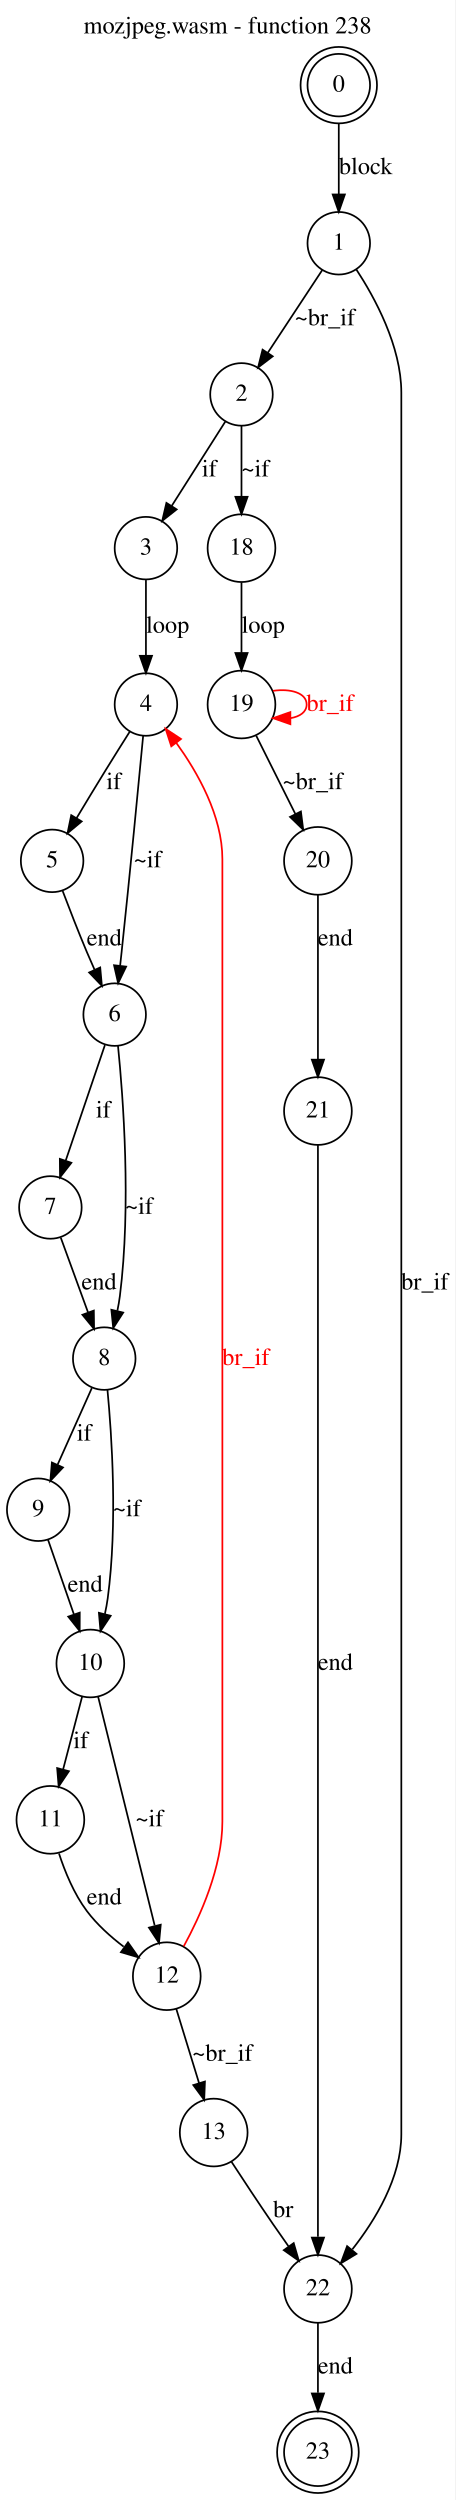
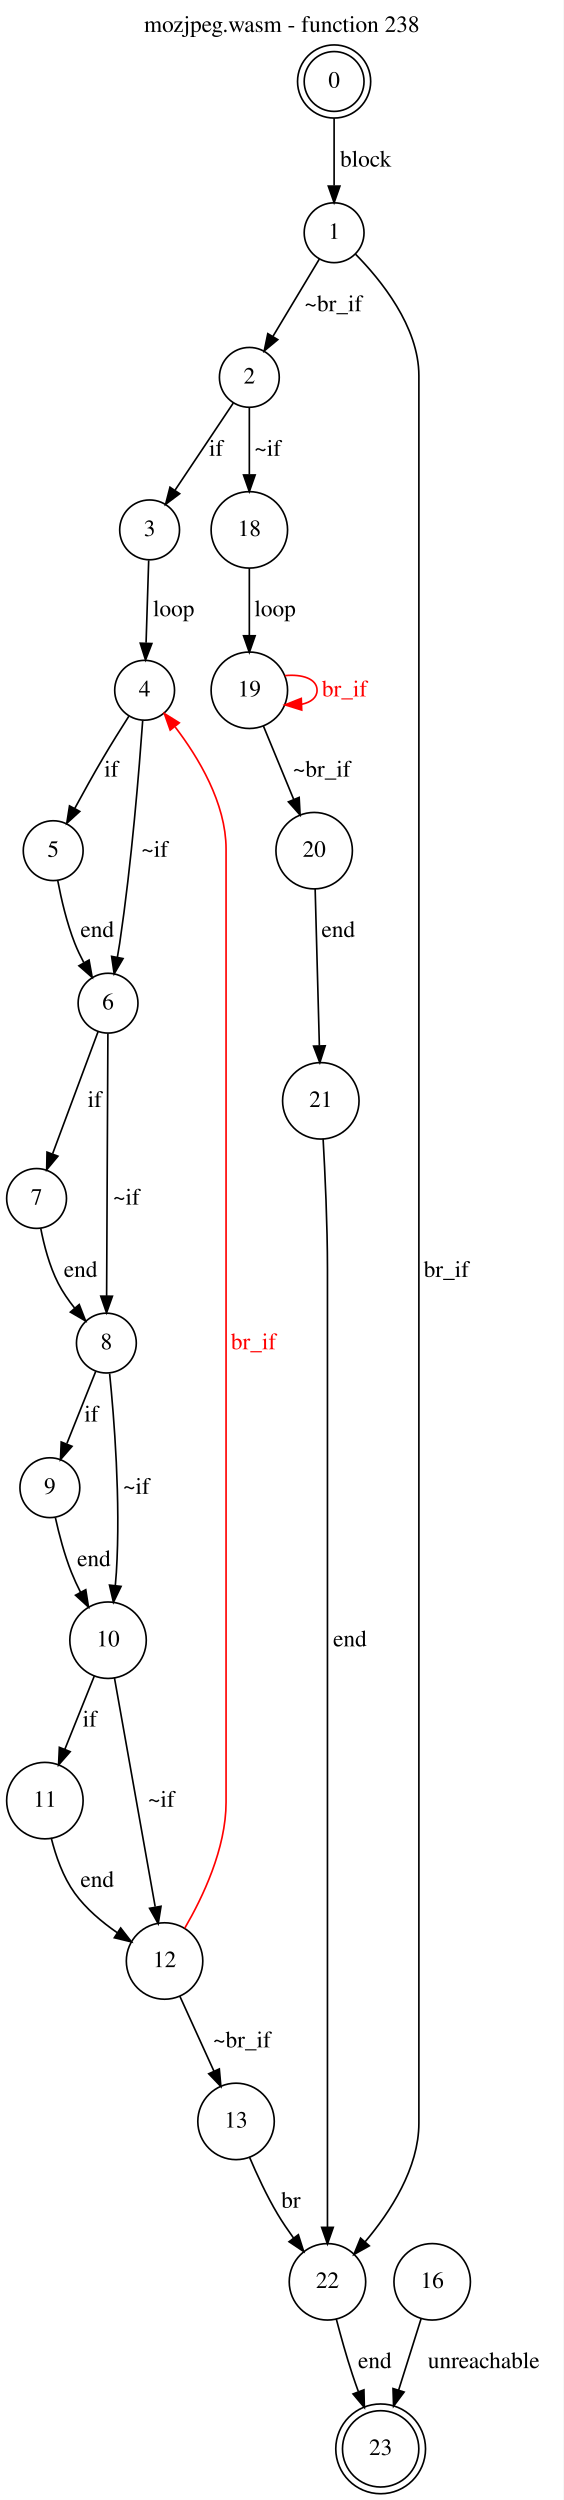
- <svg xmlns="http://www.w3.org/2000/svg" width="262pt" height="1439pt" viewBox="0.00 0.00 262.00 1438.97">
-   <g id="graph0" class="graph" transform="scale(1 1) rotate(0) translate(4 1434.97)">
-     <polygon fill="white" stroke="transparent" points="-4,4 -4,-1434.97 258,-1434.97 258,4 -4,4" />
-     <text text-anchor="middle" x="127" y="-1415.77" font-family="Times,serif" font-size="14.00">mozjpeg.wasm - function 238</text>
+ <svg xmlns="http://www.w3.org/2000/svg" width="339pt" height="1504pt" viewBox="0.00 0.00 339.00 1503.96">
+   <g id="graph0" class="graph" transform="scale(1 1) rotate(0) translate(4 1499.96)">
+     <polygon fill="white" stroke="transparent" points="-4,4 -4,-1499.96 335,-1499.96 335,4 -4,4" />
+     <text text-anchor="middle" x="165.5" y="-1480.76" font-family="Times,serif" font-size="14.00">mozjpeg.wasm - function 238</text>
    <g id="node1" class="node">
-       <ellipse fill="none" stroke="black" cx="191" cy="-1385.97" rx="18" ry="18" />
-       <ellipse fill="none" stroke="black" cx="191" cy="-1385.97" rx="22" ry="22" />
-       <text text-anchor="middle" x="191" y="-1382.27" font-family="Times,serif" font-size="14.00">0</text>
+       <ellipse fill="none" stroke="black" cx="197" cy="-1450.96" rx="18" ry="18" />
+       <ellipse fill="none" stroke="black" cx="197" cy="-1450.96" rx="22" ry="22" />
+       <text text-anchor="middle" x="197" y="-1447.26" font-family="Times,serif" font-size="14.00">0</text>
    </g>
    <g id="node3" class="node">
-       <ellipse fill="none" stroke="black" cx="191" cy="-1294.97" rx="18" ry="18" />
-       <text text-anchor="middle" x="191" y="-1291.27" font-family="Times,serif" font-size="14.00">1</text>
+       <ellipse fill="none" stroke="black" cx="197" cy="-1359.96" rx="18" ry="18" />
+       <text text-anchor="middle" x="197" y="-1356.26" font-family="Times,serif" font-size="14.00">1</text>
    </g>
    <g id="edge1" class="edge">
-       <path fill="none" stroke="black" d="M191,-1363.87C191,-1351.75 191,-1336.37 191,-1323.33" />
-       <polygon fill="black" stroke="black" points="194.5,-1323.03 191,-1313.03 187.5,-1323.03 194.5,-1323.03" />
-       <text text-anchor="middle" x="206.5" y="-1334.77" font-family="Times,serif" font-size="14.00">block</text>
+       <path fill="none" stroke="black" d="M197,-1428.87C197,-1416.74 197,-1401.37 197,-1388.32" />
+       <polygon fill="black" stroke="black" points="200.5,-1388.03 197,-1378.03 193.5,-1388.03 200.5,-1388.03" />
+       <text text-anchor="middle" x="216" y="-1399.76" font-family="Times,serif" font-size="14.00">block</text>
    </g>
    <g id="node2" class="node">
-       <ellipse fill="none" stroke="black" cx="179" cy="-23.5" rx="19.5" ry="19.5" />
-       <ellipse fill="none" stroke="black" cx="179" cy="-23.5" rx="23.5" ry="23.5" />
-       <text text-anchor="middle" x="179" y="-19.8" font-family="Times,serif" font-size="14.00">23</text>
+       <ellipse fill="none" stroke="black" cx="225" cy="-26.75" rx="22.96" ry="22.96" />
+       <ellipse fill="none" stroke="black" cx="225" cy="-26.75" rx="27" ry="27" />
+       <text text-anchor="middle" x="225" y="-23.05" font-family="Times,serif" font-size="14.00">23</text>
    </g>
    <g id="node4" class="node">
-       <ellipse fill="none" stroke="black" cx="135" cy="-1207.97" rx="18" ry="18" />
-       <text text-anchor="middle" x="135" y="-1204.27" font-family="Times,serif" font-size="14.00">2</text>
+       <ellipse fill="none" stroke="black" cx="146" cy="-1272.96" rx="18" ry="18" />
+       <text text-anchor="middle" x="146" y="-1269.26" font-family="Times,serif" font-size="14.00">2</text>
    </g>
    <g id="edge2" class="edge">
-       <path fill="none" stroke="black" d="M181.5,-1279.55C172.89,-1266.48 160.06,-1247 150.06,-1231.82" />
-       <polygon fill="black" stroke="black" points="152.97,-1229.88 144.55,-1223.46 147.13,-1233.73 152.97,-1229.88" />
-       <text text-anchor="middle" x="183" y="-1247.77" font-family="Times,serif" font-size="14.00">~br_if</text>
+       <path fill="none" stroke="black" d="M188.12,-1344.15C180.41,-1331.31 169.12,-1312.5 160.17,-1297.58" />
+       <polygon fill="black" stroke="black" points="163.1,-1295.66 154.95,-1288.88 157.1,-1299.26 163.1,-1295.66" />
+       <text text-anchor="middle" x="196.5" y="-1312.76" font-family="Times,serif" font-size="14.00">~br_if</text>
    </g>
    <g id="node5" class="node">
-       <ellipse fill="none" stroke="black" cx="179" cy="-117.49" rx="19.5" ry="19.5" />
-       <text text-anchor="middle" x="179" y="-113.79" font-family="Times,serif" font-size="14.00">22</text>
+       <ellipse fill="none" stroke="black" cx="193" cy="-127.24" rx="23" ry="23" />
+       <text text-anchor="middle" x="193" y="-123.54" font-family="Times,serif" font-size="14.00">22</text>
    </g>
    <g id="edge3" class="edge">
-       <path fill="none" stroke="black" d="M201.03,-1279.99C211.68,-1263.75 227,-1235.73 227,-1208.97 227,-1208.97 227,-1208.97 227,-206.49 227,-181.6 212.01,-157.04 198.78,-140.23" />
-       <polygon fill="black" stroke="black" points="201.19,-137.65 192.12,-132.18 195.8,-142.11 201.19,-137.65" />
-       <text text-anchor="middle" x="240.5" y="-692.78" font-family="Times,serif" font-size="14.00">br_if</text>
+       <path fill="none" stroke="black" d="M209.87,-1347.07C224.98,-1331.76 248,-1303.56 248,-1273.96 248,-1273.96 248,-1273.96 248,-222.74 248,-195.58 230.82,-169.26 215.66,-151.33" />
+       <polygon fill="black" stroke="black" points="218.16,-148.87 208.91,-143.7 212.92,-153.51 218.16,-148.87" />
+       <text text-anchor="middle" x="264.5" y="-731.78" font-family="Times,serif" font-size="14.00">br_if</text>
    </g>
    <g id="node6" class="node">
-       <ellipse fill="none" stroke="black" cx="80" cy="-1119.47" rx="18" ry="18" />
-       <text text-anchor="middle" x="80" y="-1115.77" font-family="Times,serif" font-size="14.00">3</text>
+       <ellipse fill="none" stroke="black" cx="86" cy="-1181.21" rx="18" ry="18" />
+       <text text-anchor="middle" x="86" y="-1177.51" font-family="Times,serif" font-size="14.00">3</text>
    </g>
    <g id="edge4" class="edge">
-       <path fill="none" stroke="black" d="M125.67,-1192.29C117.22,-1179 104.61,-1159.18 94.79,-1143.72" />
-       <polygon fill="black" stroke="black" points="97.69,-1141.77 89.38,-1135.21 91.79,-1145.53 97.69,-1141.77" />
-       <text text-anchor="middle" x="116.5" y="-1160.77" font-family="Times,serif" font-size="14.00">if</text>
+       <path fill="none" stroke="black" d="M136.36,-1257.54C126.91,-1243.41 112.37,-1221.65 101.33,-1205.14" />
+       <polygon fill="black" stroke="black" points="104.08,-1202.96 95.62,-1196.6 98.26,-1206.85 104.08,-1202.96" />
+       <text text-anchor="middle" x="126" y="-1225.76" font-family="Times,serif" font-size="14.00">if</text>
    </g>
    <g id="node7" class="node">
-       <ellipse fill="none" stroke="black" cx="135" cy="-1119.47" rx="19.5" ry="19.5" />
-       <text text-anchor="middle" x="135" y="-1115.77" font-family="Times,serif" font-size="14.00">18</text>
+       <ellipse fill="none" stroke="black" cx="146" cy="-1181.21" rx="23" ry="23" />
+       <text text-anchor="middle" x="146" y="-1177.51" font-family="Times,serif" font-size="14.00">18</text>
    </g>
    <g id="edge5" class="edge">
-       <path fill="none" stroke="black" d="M135,-1189.88C135,-1178.3 135,-1162.72 135,-1149.25" />
-       <polygon fill="black" stroke="black" points="138.5,-1149.02 135,-1139.02 131.5,-1149.02 138.5,-1149.02" />
-       <text text-anchor="middle" x="143" y="-1160.77" font-family="Times,serif" font-size="14.00">~if</text>
+       <path fill="none" stroke="black" d="M146,-1254.66C146,-1243.32 146,-1228.16 146,-1214.63" />
+       <polygon fill="black" stroke="black" points="149.5,-1214.24 146,-1204.24 142.5,-1214.24 149.5,-1214.24" />
+       <text text-anchor="middle" x="157" y="-1225.76" font-family="Times,serif" font-size="14.00">~if</text>
+     </g>
+     <g id="edge28" class="edge">
+       <path fill="none" stroke="black" d="M198.27,-105.03C200.94,-94.82 204.38,-82.44 208,-71.5 209.11,-68.14 210.33,-64.68 211.59,-61.22" />
+       <polygon fill="black" stroke="black" points="214.94,-62.25 215.2,-51.65 208.39,-59.78 214.94,-62.25" />
+       <text text-anchor="middle" x="221.5" y="-75.3" font-family="Times,serif" font-size="14.00">end</text>
+     </g>
+     <g id="node8" class="node">
+       <ellipse fill="none" stroke="black" cx="83" cy="-1084.72" rx="18" ry="18" />
+       <text text-anchor="middle" x="83" y="-1081.02" font-family="Times,serif" font-size="14.00">4</text>
+     </g>
+     <g id="edge6" class="edge">
+       <path fill="none" stroke="black" d="M85.45,-1162.88C85.01,-1149.03 84.39,-1129.34 83.88,-1113.33" />
+       <polygon fill="black" stroke="black" points="87.36,-1112.82 83.55,-1102.94 80.37,-1113.04 87.36,-1112.82" />
+       <text text-anchor="middle" x="100.5" y="-1129.26" font-family="Times,serif" font-size="14.00">loop</text>
+     </g>
+     <g id="node19" class="node">
+       <ellipse fill="none" stroke="black" cx="146" cy="-1084.72" rx="23" ry="23" />
+       <text text-anchor="middle" x="146" y="-1081.02" font-family="Times,serif" font-size="14.00">19</text>
+     </g>
+     <g id="edge23" class="edge">
+       <path fill="none" stroke="black" d="M146,-1158.29C146,-1146.25 146,-1131.08 146,-1117.74" />
+       <polygon fill="black" stroke="black" points="149.5,-1117.51 146,-1107.51 142.5,-1117.51 149.5,-1117.51" />
+       <text text-anchor="middle" x="161.5" y="-1129.26" font-family="Times,serif" font-size="14.00">loop</text>
+     </g>
+     <g id="node9" class="node">
+       <ellipse fill="none" stroke="black" cx="28" cy="-988.22" rx="18" ry="18" />
+       <text text-anchor="middle" x="28" y="-984.52" font-family="Times,serif" font-size="14.00">5</text>
+     </g>
+     <g id="edge7" class="edge">
+       <path fill="none" stroke="black" d="M73.53,-1069.12C68.76,-1061.66 62.96,-1052.4 58,-1043.97 52.23,-1034.16 46.15,-1023.18 40.98,-1013.65" />
+       <polygon fill="black" stroke="black" points="43.98,-1011.84 36.16,-1004.7 37.82,-1015.16 43.98,-1011.84" />
+       <text text-anchor="middle" x="63" y="-1032.77" font-family="Times,serif" font-size="14.00">if</text>
+     </g>
+     <g id="node10" class="node">
+       <ellipse fill="none" stroke="black" cx="61" cy="-896.47" rx="18" ry="18" />
+       <text text-anchor="middle" x="61" y="-892.77" font-family="Times,serif" font-size="14.00">6</text>
+     </g>
+     <g id="edge8" class="edge">
+       <path fill="none" stroke="black" d="M81.84,-1066.41C79.83,-1038.24 75.2,-980.75 68,-932.47 67.59,-929.75 67.12,-926.92 66.61,-924.1" />
+       <polygon fill="black" stroke="black" points="70.02,-923.3 64.68,-914.15 63.15,-924.63 70.02,-923.3" />
+       <text text-anchor="middle" x="89" y="-984.52" font-family="Times,serif" font-size="14.00">~if</text>
+     </g>
+     <g id="edge9" class="edge">
+       <path fill="none" stroke="black" d="M30.77,-970.06C32.85,-959.08 36.19,-944.65 41,-932.47 42.52,-928.63 44.4,-924.69 46.4,-920.92" />
+       <polygon fill="black" stroke="black" points="49.57,-922.42 51.46,-911.99 43.48,-918.96 49.57,-922.42" />
+       <text text-anchor="middle" x="54.5" y="-936.27" font-family="Times,serif" font-size="14.00">end</text>
+     </g>
+     <g id="node11" class="node">
+       <ellipse fill="none" stroke="black" cx="18" cy="-778.98" rx="18" ry="18" />
+       <text text-anchor="middle" x="18" y="-775.28" font-family="Times,serif" font-size="14.00">7</text>
+     </g>
+     <g id="edge10" class="edge">
+       <path fill="none" stroke="black" d="M55.02,-879.41C47.94,-860.38 36.04,-828.43 27.65,-805.89" />
+       <polygon fill="black" stroke="black" points="30.84,-804.42 24.07,-796.27 24.28,-806.86 30.84,-804.42" />
+       <text text-anchor="middle" x="53" y="-834.02" font-family="Times,serif" font-size="14.00">if</text>
+     </g>
+     <g id="node12" class="node">
+       <ellipse fill="none" stroke="black" cx="60" cy="-691.98" rx="18" ry="18" />
+       <text text-anchor="middle" x="60" y="-688.28" font-family="Times,serif" font-size="14.00">8</text>
+     </g>
+     <g id="edge11" class="edge">
+       <path fill="none" stroke="black" d="M60.91,-878.21C60.74,-843.01 60.34,-762.73 60.14,-720.35" />
+       <polygon fill="black" stroke="black" points="63.63,-720.18 60.09,-710.2 56.63,-720.21 63.63,-720.18" />
+       <text text-anchor="middle" x="72" y="-775.28" font-family="Times,serif" font-size="14.00">~if</text>
+     </g>
+     <g id="edge12" class="edge">
+       <path fill="none" stroke="black" d="M20.49,-761.1C22.42,-751.09 25.69,-738.35 31,-727.98 33.65,-722.8 37.18,-717.7 40.87,-713.06" />
+       <polygon fill="black" stroke="black" points="43.66,-715.17 47.5,-705.3 38.34,-710.62 43.66,-715.17" />
+       <text text-anchor="middle" x="44.5" y="-731.78" font-family="Times,serif" font-size="14.00">end</text>
+     </g>
+     <g id="node13" class="node">
+       <ellipse fill="none" stroke="black" cx="26" cy="-604.98" rx="18" ry="18" />
+       <text text-anchor="middle" x="26" y="-601.28" font-family="Times,serif" font-size="14.00">9</text>
+     </g>
+     <g id="edge13" class="edge">
+       <path fill="none" stroke="black" d="M53.6,-674.99C48.71,-662.76 41.87,-645.66 36.22,-631.53" />
+       <polygon fill="black" stroke="black" points="39.33,-629.88 32.37,-621.89 32.83,-632.48 39.33,-629.88" />
+       <text text-anchor="middle" x="51" y="-644.78" font-family="Times,serif" font-size="14.00">if</text>
+     </g>
+     <g id="node14" class="node">
+       <ellipse fill="none" stroke="black" cx="61" cy="-513.23" rx="23" ry="23" />
+       <text text-anchor="middle" x="61" y="-509.53" font-family="Times,serif" font-size="14.00">10</text>
+     </g>
+     <g id="edge14" class="edge">
+       <path fill="none" stroke="black" d="M61.94,-673.66C64.58,-647.66 68.69,-596.98 66,-553.98 65.84,-551.42 65.62,-548.79 65.37,-546.14" />
+       <polygon fill="black" stroke="black" points="68.83,-545.6 64.24,-536.05 61.87,-546.38 68.83,-545.6" />
+       <text text-anchor="middle" x="78" y="-601.28" font-family="Times,serif" font-size="14.00">~if</text>
+     </g>
+     <g id="edge15" class="edge">
+       <path fill="none" stroke="black" d="M29.31,-586.97C31.49,-577.14 34.74,-564.64 39,-553.98 40.58,-550.02 42.47,-545.97 44.47,-542.03" />
+       <polygon fill="black" stroke="black" points="47.59,-543.62 49.25,-533.16 41.43,-540.3 47.59,-543.62" />
+       <text text-anchor="middle" x="52.5" y="-557.78" font-family="Times,serif" font-size="14.00">end</text>
+     </g>
+     <g id="node15" class="node">
+       <ellipse fill="none" stroke="black" cx="23" cy="-416.73" rx="23" ry="23" />
+       <text text-anchor="middle" x="23" y="-413.03" font-family="Times,serif" font-size="14.00">11</text>
+     </g>
+     <g id="edge16" class="edge">
+       <path fill="none" stroke="black" d="M52.75,-491.72C47.58,-478.85 40.81,-462.01 35.03,-447.66" />
+       <polygon fill="black" stroke="black" points="38.21,-446.17 31.23,-438.2 31.71,-448.78 38.21,-446.17" />
+       <text text-anchor="middle" x="50" y="-461.28" font-family="Times,serif" font-size="14.00">if</text>
+     </g>
+     <g id="node16" class="node">
+       <ellipse fill="none" stroke="black" cx="95" cy="-320.24" rx="23" ry="23" />
+       <text text-anchor="middle" x="95" y="-316.54" font-family="Times,serif" font-size="14.00">12</text>
+     </g>
+     <g id="edge17" class="edge">
+       <path fill="none" stroke="black" d="M64.83,-490.69C70.82,-457.07 82.41,-391.94 89.35,-352.95" />
+       <polygon fill="black" stroke="black" points="92.87,-353.15 91.18,-342.7 85.98,-351.93 92.87,-353.15" />
+       <text text-anchor="middle" x="93" y="-413.03" font-family="Times,serif" font-size="14.00">~if</text>
+     </g>
+     <g id="edge18" class="edge">
+       <path fill="none" stroke="black" d="M26.81,-394.29C29.49,-383.55 33.9,-370.79 41,-360.98 47.73,-351.7 57.27,-343.67 66.47,-337.31" />
+       <polygon fill="black" stroke="black" points="68.59,-340.11 75.09,-331.74 64.79,-334.23 68.59,-340.11" />
+       <text text-anchor="middle" x="54.5" y="-364.78" font-family="Times,serif" font-size="14.00">end</text>
+     </g>
+     <g id="edge20" class="edge">
+       <path fill="none" stroke="red" d="M107.12,-339.94C117.91,-358.42 132,-387.89 132,-415.73 132,-989.22 132,-989.22 132,-989.22 132,-1016.85 115.28,-1044.44 101.38,-1062.62" />
+       <polygon fill="red" stroke="red" points="98.39,-1060.75 94.86,-1070.74 103.85,-1065.13 98.39,-1060.75" />
+       <text text-anchor="middle" x="148.5" y="-688.28" font-family="Times,serif" font-size="14.00" fill="red">br_if</text>
+     </g>
+     <g id="node17" class="node">
+       <ellipse fill="none" stroke="black" cx="138" cy="-223.74" rx="23" ry="23" />
+       <text text-anchor="middle" x="138" y="-220.04" font-family="Times,serif" font-size="14.00">13</text>
+     </g>
+     <g id="edge19" class="edge">
+       <path fill="none" stroke="black" d="M104.12,-299.2C110.11,-286.04 118.03,-268.62 124.72,-253.93" />
+       <polygon fill="black" stroke="black" points="127.94,-255.3 128.89,-244.75 121.57,-252.4 127.94,-255.3" />
+       <text text-anchor="middle" x="141.5" y="-268.29" font-family="Times,serif" font-size="14.00">~br_if</text>
+     </g>
+     <g id="edge21" class="edge">
+       <path fill="none" stroke="black" d="M146.01,-202.44C150.49,-191.89 156.47,-178.94 163,-167.99 165.88,-163.16 169.23,-158.23 172.62,-153.54" />
+       <polygon fill="black" stroke="black" points="175.48,-155.57 178.7,-145.47 169.89,-151.36 175.48,-155.57" />
+       <text text-anchor="middle" x="171" y="-171.79" font-family="Times,serif" font-size="14.00">br</text>
+     </g>
+     <g id="node18" class="node">
+       <ellipse fill="none" stroke="black" cx="256" cy="-127.24" rx="23" ry="23" />
+       <text text-anchor="middle" x="256" y="-123.54" font-family="Times,serif" font-size="14.00">16</text>
+     </g>
+     <g id="edge22" class="edge">
+       <path fill="none" stroke="black" d="M249.43,-105.36C245.47,-92.78 240.34,-76.47 235.8,-62.05" />
+       <polygon fill="black" stroke="black" points="239.11,-60.92 232.77,-52.44 232.43,-63.03 239.11,-60.92" />
+       <text text-anchor="middle" x="287" y="-75.3" font-family="Times,serif" font-size="14.00">unreachable</text>
+     </g>
+     <g id="edge25" class="edge">
+       <path fill="none" stroke="red" d="M167.38,-1093.5C177.67,-1094.58 186.75,-1091.65 186.75,-1084.72 186.75,-1080.27 183.02,-1077.47 177.64,-1076.32" />
+       <polygon fill="red" stroke="red" points="177.51,-1072.81 167.38,-1075.94 177.24,-1079.81 177.51,-1072.81" />
+       <text text-anchor="middle" x="203.25" y="-1081.02" font-family="Times,serif" font-size="14.00" fill="red">br_if</text>
+     </g>
+     <g id="node20" class="node">
+       <ellipse fill="none" stroke="black" cx="185" cy="-988.22" rx="23" ry="23" />
+       <text text-anchor="middle" x="185" y="-984.52" font-family="Times,serif" font-size="14.00">20</text>
+     </g>
+     <g id="edge24" class="edge">
+       <path fill="none" stroke="black" d="M154.46,-1063.21C159.78,-1050.33 166.72,-1033.5 172.65,-1019.15" />
+       <polygon fill="black" stroke="black" points="175.97,-1020.26 176.55,-1009.68 169.5,-1017.59 175.97,-1020.26" />
+       <text text-anchor="middle" x="189.5" y="-1032.77" font-family="Times,serif" font-size="14.00">~br_if</text>
+     </g>
+     <g id="node21" class="node">
+       <ellipse fill="none" stroke="black" cx="189" cy="-837.72" rx="23" ry="23" />
+       <text text-anchor="middle" x="189" y="-834.02" font-family="Times,serif" font-size="14.00">21</text>
+     </g>
+     <g id="edge26" class="edge">
+       <path fill="none" stroke="black" d="M185.59,-965.31C186.26,-940.41 187.36,-899.55 188.13,-871" />
+       <polygon fill="black" stroke="black" points="191.64,-870.82 188.41,-860.72 184.64,-870.63 191.64,-870.82" />
+       <text text-anchor="middle" x="199.5" y="-936.27" font-family="Times,serif" font-size="14.00">end</text>
    </g>
    <g id="edge27" class="edge">
-       <path fill="none" stroke="black" d="M179,-97.88C179,-86.36 179,-71.24 179,-57.72" />
-       <polygon fill="black" stroke="black" points="182.5,-57.32 179,-47.32 175.5,-57.32 182.5,-57.32" />
-       <text text-anchor="middle" x="189" y="-68.8" font-family="Times,serif" font-size="14.00">end</text>
-     </g>
-     <g id="node8" class="node">
-       <ellipse fill="none" stroke="black" cx="80" cy="-1029.47" rx="18" ry="18" />
-       <text text-anchor="middle" x="80" y="-1025.77" font-family="Times,serif" font-size="14.00">4</text>
-     </g>
-     <g id="edge6" class="edge">
-       <path fill="none" stroke="black" d="M80,-1101.08C80,-1088.71 80,-1071.84 80,-1057.69" />
-       <polygon fill="black" stroke="black" points="83.5,-1057.52 80,-1047.52 76.5,-1057.52 83.5,-1057.52" />
-       <text text-anchor="middle" x="92.5" y="-1070.77" font-family="Times,serif" font-size="14.00">loop</text>
-     </g>
-     <g id="node18" class="node">
-       <ellipse fill="none" stroke="black" cx="135" cy="-1029.47" rx="19.5" ry="19.5" />
-       <text text-anchor="middle" x="135" y="-1025.77" font-family="Times,serif" font-size="14.00">19</text>
-     </g>
-     <g id="edge22" class="edge">
-       <path fill="none" stroke="black" d="M135,-1099.81C135,-1088.02 135,-1072.56 135,-1059.23" />
-       <polygon fill="black" stroke="black" points="138.5,-1059.11 135,-1049.11 131.5,-1059.11 138.5,-1059.11" />
-       <text text-anchor="middle" x="147.5" y="-1070.77" font-family="Times,serif" font-size="14.00">loop</text>
-     </g>
-     <g id="node9" class="node">
-       <ellipse fill="none" stroke="black" cx="26" cy="-939.47" rx="18" ry="18" />
-       <text text-anchor="middle" x="26" y="-935.77" font-family="Times,serif" font-size="14.00">5</text>
-     </g>
-     <g id="edge7" class="edge">
-       <path fill="none" stroke="black" d="M70.75,-1013.95C66.53,-1007.27 61.48,-999.24 57,-991.97 51.39,-982.87 45.31,-972.81 40.03,-964.01" />
-       <polygon fill="black" stroke="black" points="43.01,-962.18 34.87,-955.4 37.01,-965.77 43.01,-962.18" />
-       <text text-anchor="middle" x="61.5" y="-980.77" font-family="Times,serif" font-size="14.00">if</text>
-     </g>
-     <g id="node10" class="node">
-       <ellipse fill="none" stroke="black" cx="62" cy="-850.98" rx="18" ry="18" />
-       <text text-anchor="middle" x="62" y="-847.28" font-family="Times,serif" font-size="14.00">6</text>
-     </g>
-     <g id="edge8" class="edge">
-       <path fill="none" stroke="black" d="M78.4,-1011.47C75.89,-984.9 70.79,-931.89 66,-886.98 65.73,-884.42 65.44,-881.76 65.14,-879.1" />
-       <polygon fill="black" stroke="black" points="68.61,-878.6 64,-869.06 61.65,-879.39 68.61,-878.6" />
-       <text text-anchor="middle" x="81" y="-935.77" font-family="Times,serif" font-size="14.00">~if</text>
-     </g>
-     <g id="edge9" class="edge">
-       <path fill="none" stroke="black" d="M32.06,-922.14C35.91,-911.97 41.07,-898.64 46,-886.98 47.39,-883.68 48.91,-880.22 50.43,-876.82" />
-       <polygon fill="black" stroke="black" points="53.68,-878.12 54.64,-867.57 47.31,-875.22 53.68,-878.12" />
-       <text text-anchor="middle" x="56" y="-890.78" font-family="Times,serif" font-size="14.00">end</text>
-     </g>
-     <g id="node11" class="node">
-       <ellipse fill="none" stroke="black" cx="25" cy="-739.98" rx="18" ry="18" />
-       <text text-anchor="middle" x="25" y="-736.28" font-family="Times,serif" font-size="14.00">7</text>
-     </g>
-     <g id="edge10" class="edge">
-       <path fill="none" stroke="black" d="M56.38,-833.42C50.4,-815.79 40.84,-787.65 33.85,-767.04" />
-       <polygon fill="black" stroke="black" points="37.08,-765.68 30.55,-757.33 30.45,-767.93 37.08,-765.68" />
-       <text text-anchor="middle" x="55.5" y="-791.78" font-family="Times,serif" font-size="14.00">if</text>
-     </g>
-     <g id="node12" class="node">
-       <ellipse fill="none" stroke="black" cx="56" cy="-652.98" rx="18" ry="18" />
-       <text text-anchor="middle" x="56" y="-649.28" font-family="Times,serif" font-size="14.00">8</text>
-     </g>
-     <g id="edge11" class="edge">
-       <path fill="none" stroke="black" d="M63.92,-832.97C66.89,-803.51 71.6,-741.12 65,-688.98 64.65,-686.22 64.15,-683.36 63.56,-680.52" />
-       <polygon fill="black" stroke="black" points="66.91,-679.45 61.17,-670.55 60.1,-681.09 66.91,-679.45" />
-       <text text-anchor="middle" x="76" y="-736.28" font-family="Times,serif" font-size="14.00">~if</text>
-     </g>
-     <g id="edge12" class="edge">
-       <path fill="none" stroke="black" d="M30.98,-722.59C35.42,-710.4 41.57,-693.53 46.67,-679.57" />
-       <polygon fill="black" stroke="black" points="50.01,-680.62 50.15,-670.03 43.43,-678.22 50.01,-680.62" />
-       <text text-anchor="middle" x="53" y="-692.78" font-family="Times,serif" font-size="14.00">end</text>
-     </g>
-     <g id="node13" class="node">
-       <ellipse fill="none" stroke="black" cx="18" cy="-565.98" rx="18" ry="18" />
-       <text text-anchor="middle" x="18" y="-562.28" font-family="Times,serif" font-size="14.00">9</text>
-     </g>
-     <g id="edge13" class="edge">
-       <path fill="none" stroke="black" d="M48.85,-635.99C43.3,-623.57 35.49,-606.11 29.12,-591.86" />
-       <polygon fill="black" stroke="black" points="32.26,-590.31 24.99,-582.61 25.87,-593.17 32.26,-590.31" />
-       <text text-anchor="middle" x="44.5" y="-605.78" font-family="Times,serif" font-size="14.00">if</text>
-     </g>
-     <g id="node14" class="node">
-       <ellipse fill="none" stroke="black" cx="48" cy="-477.48" rx="19.5" ry="19.5" />
-       <text text-anchor="middle" x="48" y="-473.78" font-family="Times,serif" font-size="14.00">10</text>
-     </g>
-     <g id="edge14" class="edge">
-       <path fill="none" stroke="black" d="M57.85,-635.01C60.33,-609.03 63.77,-557.89 58,-514.98 57.61,-512.05 57.04,-509.02 56.38,-506.02" />
-       <polygon fill="black" stroke="black" points="59.71,-504.93 53.85,-496.11 52.93,-506.66 59.71,-504.93" />
-       <text text-anchor="middle" x="69" y="-562.28" font-family="Times,serif" font-size="14.00">~if</text>
-     </g>
-     <g id="edge15" class="edge">
-       <path fill="none" stroke="black" d="M23.64,-548.71C27.82,-536.66 33.62,-519.96 38.5,-505.86" />
-       <polygon fill="black" stroke="black" points="41.9,-506.76 41.87,-496.17 35.28,-504.47 41.9,-506.76" />
-       <text text-anchor="middle" x="45" y="-518.78" font-family="Times,serif" font-size="14.00">end</text>
-     </g>
-     <g id="node15" class="node">
-       <ellipse fill="none" stroke="black" cx="25" cy="-387.48" rx="19.5" ry="19.5" />
-       <text text-anchor="middle" x="25" y="-383.78" font-family="Times,serif" font-size="14.00">11</text>
-     </g>
-     <g id="edge16" class="edge">
-       <path fill="none" stroke="black" d="M43.23,-458.25C40.09,-446.21 35.91,-430.21 32.34,-416.56" />
-       <polygon fill="black" stroke="black" points="35.67,-415.48 29.76,-406.69 28.9,-417.25 35.67,-415.48" />
-       <text text-anchor="middle" x="42.5" y="-428.78" font-family="Times,serif" font-size="14.00">if</text>
-     </g>
-     <g id="node16" class="node">
-       <ellipse fill="none" stroke="black" cx="92" cy="-297.49" rx="19.5" ry="19.5" />
-       <text text-anchor="middle" x="92" y="-293.79" font-family="Times,serif" font-size="14.00">12</text>
-     </g>
-     <g id="edge17" class="edge">
-       <path fill="none" stroke="black" d="M52.46,-458.43C60.14,-427.38 75.89,-363.64 85.03,-326.68" />
-       <polygon fill="black" stroke="black" points="88.52,-327.13 87.53,-316.58 81.73,-325.45 88.52,-327.13" />
-       <text text-anchor="middle" x="82" y="-383.78" font-family="Times,serif" font-size="14.00">~if</text>
-     </g>
-     <g id="edge18" class="edge">
-       <path fill="none" stroke="black" d="M29.94,-368.15C33.33,-357.75 38.58,-344.87 46,-334.99 51.8,-327.25 59.62,-320.23 67.17,-314.47" />
-       <polygon fill="black" stroke="black" points="69.68,-316.98 75.76,-308.31 65.6,-311.29 69.68,-316.98" />
-       <text text-anchor="middle" x="56" y="-338.79" font-family="Times,serif" font-size="14.00">end</text>
-     </g>
-     <g id="edge20" class="edge">
-       <path fill="none" stroke="red" d="M101.77,-314.72C111.19,-331.91 124,-360.15 124,-386.48 124,-940.47 124,-940.47 124,-940.47 124,-965.35 109.76,-990.39 97.49,-1007.37" />
-       <polygon fill="red" stroke="red" points="94.6,-1005.39 91.33,-1015.47 100.17,-1009.63 94.6,-1005.39" />
-       <text text-anchor="middle" x="137.5" y="-649.28" font-family="Times,serif" font-size="14.00" fill="red">br_if</text>
-     </g>
-     <g id="node17" class="node">
-       <ellipse fill="none" stroke="black" cx="119" cy="-207.49" rx="19.5" ry="19.5" />
-       <text text-anchor="middle" x="119" y="-203.79" font-family="Times,serif" font-size="14.00">13</text>
-     </g>
-     <g id="edge19" class="edge">
-       <path fill="none" stroke="black" d="M97.46,-278.68C101.23,-266.4 106.32,-249.83 110.6,-235.87" />
-       <polygon fill="black" stroke="black" points="113.96,-236.86 113.54,-226.27 107.26,-234.81 113.96,-236.86" />
-       <text text-anchor="middle" x="124" y="-248.79" font-family="Times,serif" font-size="14.00">~br_if</text>
-     </g>
-     <g id="edge21" class="edge">
-       <path fill="none" stroke="black" d="M129.27,-190.62C135.94,-180.39 144.88,-166.83 153,-154.99 155.87,-150.8 158.97,-146.38 162,-142.1" />
-       <polygon fill="black" stroke="black" points="165.05,-143.86 168,-133.68 159.35,-139.79 165.05,-143.86" />
-       <text text-anchor="middle" x="159" y="-158.79" font-family="Times,serif" font-size="14.00">br</text>
-     </g>
-     <g id="edge24" class="edge">
-       <path fill="none" stroke="red" d="M153.13,-1037.33C163.22,-1038.79 172.5,-1036.17 172.5,-1029.47 172.5,-1025.18 168.69,-1022.56 163.3,-1021.62" />
-       <polygon fill="red" stroke="red" points="163.14,-1018.12 153.13,-1021.62 163.13,-1025.12 163.14,-1018.12" />
-       <text text-anchor="middle" x="186" y="-1025.77" font-family="Times,serif" font-size="14.00" fill="red">br_if</text>
-     </g>
-     <g id="node19" class="node">
-       <ellipse fill="none" stroke="black" cx="179" cy="-939.47" rx="19.5" ry="19.5" />
-       <text text-anchor="middle" x="179" y="-935.77" font-family="Times,serif" font-size="14.00">20</text>
-     </g>
-     <g id="edge23" class="edge">
-       <path fill="none" stroke="black" d="M143.48,-1011.5C149.88,-998.72 158.75,-980.97 166.03,-966.41" />
-       <polygon fill="black" stroke="black" points="169.2,-967.9 170.54,-957.39 162.94,-964.77 169.2,-967.9" />
-       <text text-anchor="middle" x="176" y="-980.77" font-family="Times,serif" font-size="14.00">~br_if</text>
-     </g>
-     <g id="node20" class="node">
-       <ellipse fill="none" stroke="black" cx="179" cy="-795.48" rx="19.5" ry="19.5" />
-       <text text-anchor="middle" x="179" y="-791.78" font-family="Times,serif" font-size="14.00">21</text>
-     </g>
-     <g id="edge25" class="edge">
-       <path fill="none" stroke="black" d="M179,-919.91C179,-895.78 179,-853.39 179,-825.12" />
-       <polygon fill="black" stroke="black" points="182.5,-825.05 179,-815.05 175.5,-825.05 182.5,-825.05" />
-       <text text-anchor="middle" x="189" y="-890.78" font-family="Times,serif" font-size="14.00">end</text>
-     </g>
-     <g id="edge26" class="edge">
-       <path fill="none" stroke="black" d="M179,-775.88C179,-756.36 179,-724.76 179,-697.48 179,-697.48 179,-697.48 179,-206.49 179,-186.82 179,-164.67 179,-147.51" />
-       <polygon fill="black" stroke="black" points="182.5,-147.04 179,-137.04 175.5,-147.04 182.5,-147.04" />
-       <text text-anchor="middle" x="189" y="-473.78" font-family="Times,serif" font-size="14.00">end</text>
+       <path fill="none" stroke="black" d="M190.38,-814.83C191.53,-794.53 193,-763.47 193,-736.48 193,-736.48 193,-736.48 193,-222.74 193,-201.89 193,-178.46 193,-160.15" />
+       <polygon fill="black" stroke="black" points="196.5,-160.01 193,-150.01 189.5,-160.01 196.5,-160.01" />
+       <text text-anchor="middle" x="206.5" y="-509.53" font-family="Times,serif" font-size="14.00">end</text>
    </g>
  </g>
</svg>
